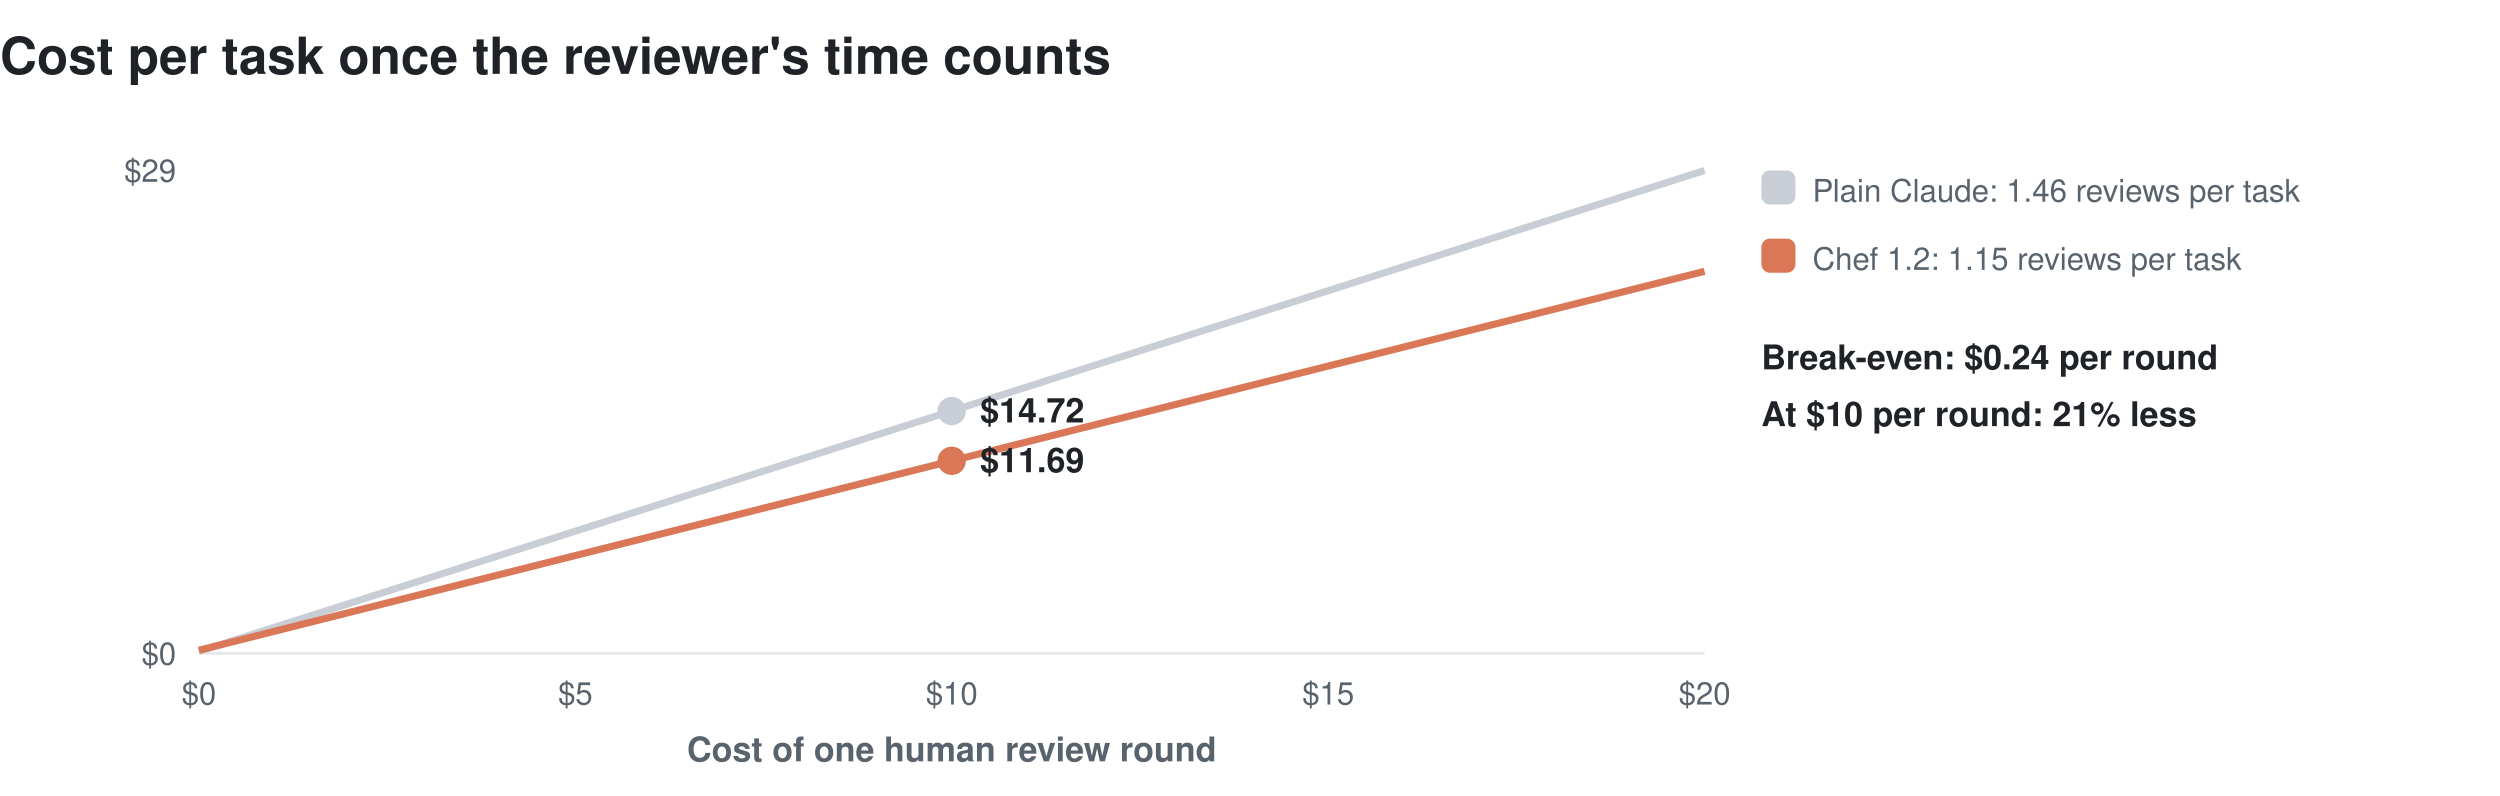
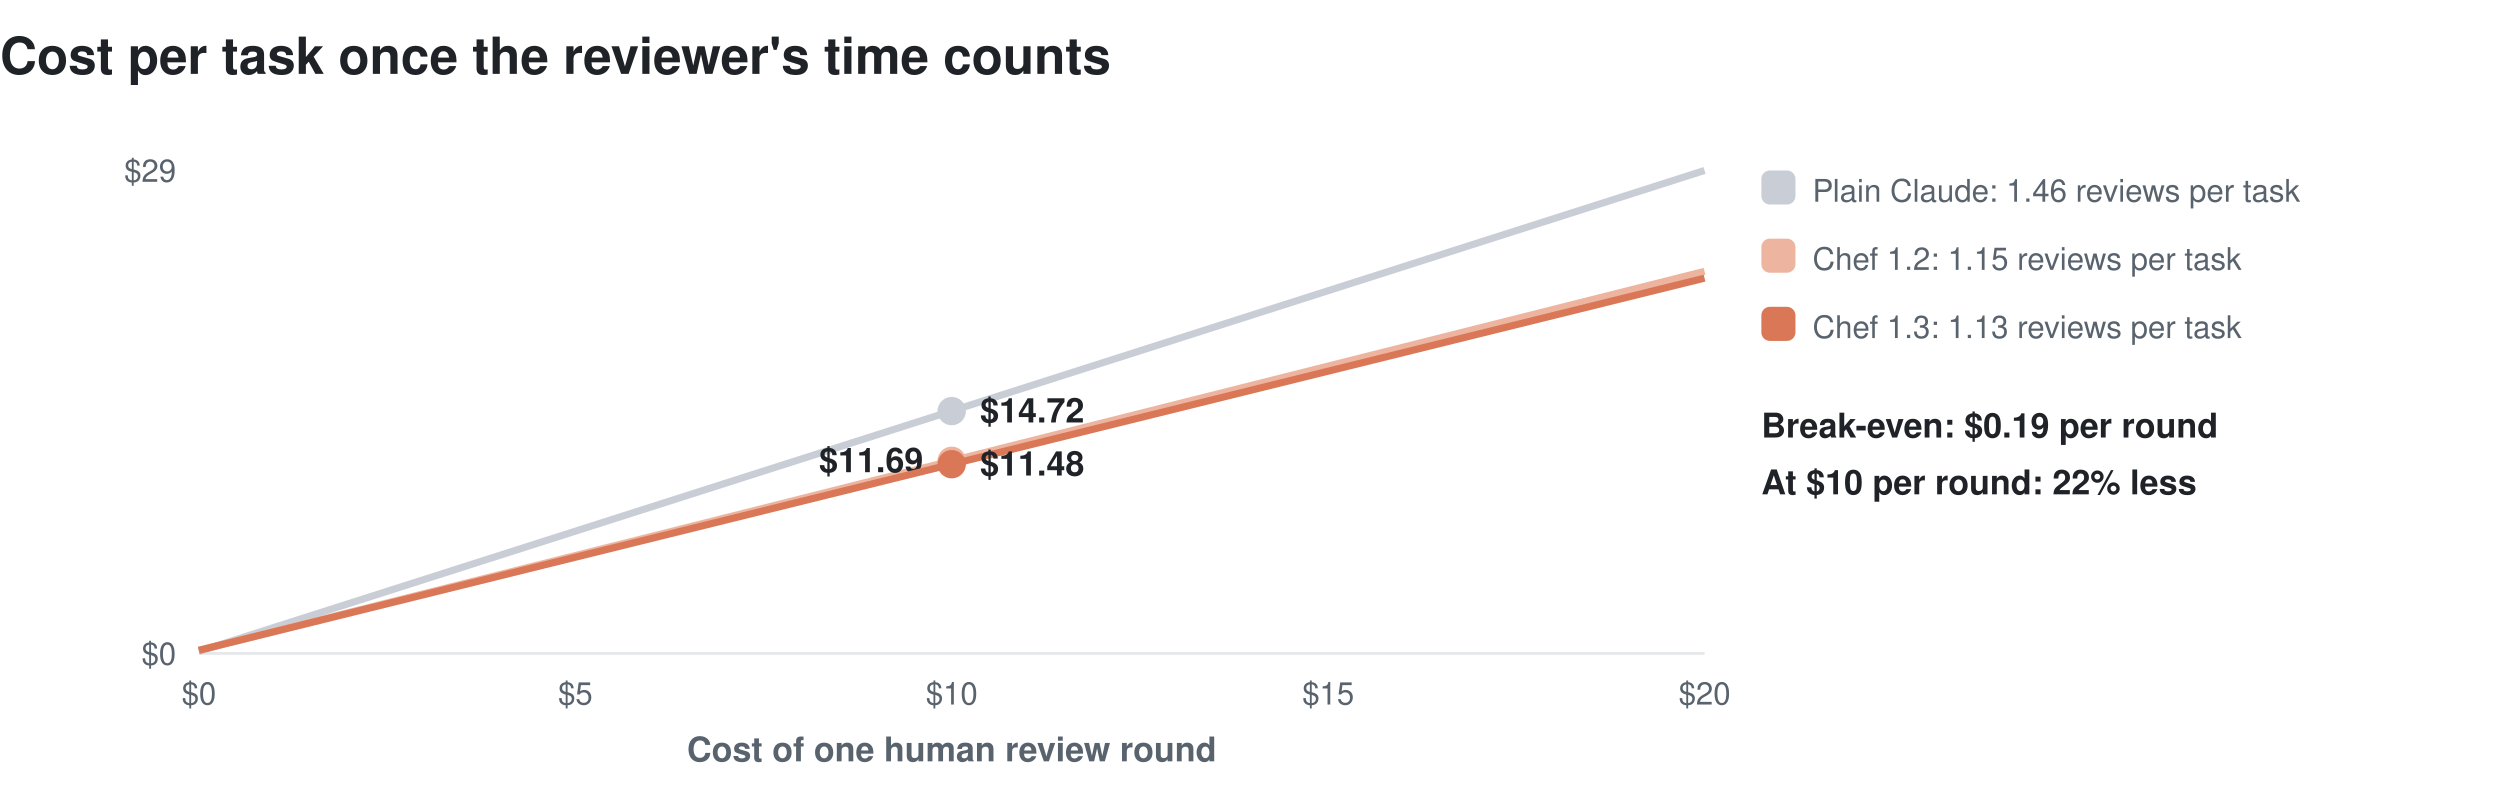
- <svg xmlns="http://www.w3.org/2000/svg" width="880" height="280" viewBox="0 0 880 280" role="img" aria-label="Machine cost per task plus a human reviewer's cost per review round. Chef 1.2 costs less once a round costs more than $0.24; at $10 per round, plain Claude $14.72 and chef 1.2 $11.69 per task, 21% less.">
+ <svg xmlns="http://www.w3.org/2000/svg" width="880" height="280" viewBox="0 0 880 280" role="img" aria-label="Machine cost per task plus a human reviewer's cost per review round. Chef 1.3 costs less once a round costs more than $0.19; at $10 per round, plain Claude $14.72 and chef 1.3 $11.48 per task, 22% less.">
  <text x="0.0" y="26.0" fill="#1F2328" font-family="-apple-system, BlinkMacSystemFont, 'Segoe UI', Helvetica, Arial, sans-serif" font-size="18" font-weight="600" text-anchor="start">Cost per task once the reviewer's time counts</text>
  <line x1="70.0" y1="230.0" x2="600.0" y2="230.0" stroke="#E6E8EB" stroke-width="1" />
  <text x="70.0" y="248.0" fill="#59636E" font-family="-apple-system, BlinkMacSystemFont, 'Segoe UI', Helvetica, Arial, sans-serif" font-size="11" font-weight="400" text-anchor="middle">$0</text>
  <text x="202.5" y="248.0" fill="#59636E" font-family="-apple-system, BlinkMacSystemFont, 'Segoe UI', Helvetica, Arial, sans-serif" font-size="11" font-weight="400" text-anchor="middle">$5</text>
  <text x="335.0" y="248.0" fill="#59636E" font-family="-apple-system, BlinkMacSystemFont, 'Segoe UI', Helvetica, Arial, sans-serif" font-size="11" font-weight="400" text-anchor="middle">$10</text>
  <text x="467.5" y="248.0" fill="#59636E" font-family="-apple-system, BlinkMacSystemFont, 'Segoe UI', Helvetica, Arial, sans-serif" font-size="11" font-weight="400" text-anchor="middle">$15</text>
  <text x="600.0" y="248.0" fill="#59636E" font-family="-apple-system, BlinkMacSystemFont, 'Segoe UI', Helvetica, Arial, sans-serif" font-size="11" font-weight="400" text-anchor="middle">$20</text>
  <text x="335.0" y="268.0" fill="#59636E" font-family="-apple-system, BlinkMacSystemFont, 'Segoe UI', Helvetica, Arial, sans-serif" font-size="12" font-weight="600" text-anchor="middle">Cost of one human review round</text>
  <text x="62.0" y="64.0" fill="#59636E" font-family="-apple-system, BlinkMacSystemFont, 'Segoe UI', Helvetica, Arial, sans-serif" font-size="11" font-weight="400" text-anchor="end">$29</text>
  <text x="62.0" y="234.0" fill="#59636E" font-family="-apple-system, BlinkMacSystemFont, 'Segoe UI', Helvetica, Arial, sans-serif" font-size="11" font-weight="400" text-anchor="end">$0</text>
  <line x1="70.0" y1="229.3" x2="600.0" y2="60.0" stroke="#C9CED6" stroke-width="2.5" />
  <circle cx="335.0" cy="144.7" r="5" fill="#C9CED6" />
  <text x="345.0" y="148.7" fill="#1F2328" font-family="-apple-system, BlinkMacSystemFont, 'Segoe UI', Helvetica, Arial, sans-serif" font-size="12" font-weight="600" text-anchor="start">$14.72</text>
-   <line x1="70.0" y1="228.9" x2="600.0" y2="95.5" stroke="#D97757" stroke-width="2.5" />
-   <circle cx="335.0" cy="162.2" r="5" fill="#D97757" />
-   <text x="345.0" y="166.2" fill="#1F2328" font-family="-apple-system, BlinkMacSystemFont, 'Segoe UI', Helvetica, Arial, sans-serif" font-size="12" font-weight="600" text-anchor="start">$11.69</text>
+   <line x1="70.0" y1="228.9" x2="600.0" y2="95.5" stroke="#EDB59F" stroke-width="2.5" />
+   <circle cx="335.0" cy="162.2" r="5" fill="#EDB59F" />
+   <text x="325.0" y="166.2" fill="#1F2328" font-family="-apple-system, BlinkMacSystemFont, 'Segoe UI', Helvetica, Arial, sans-serif" font-size="12" font-weight="600" text-anchor="end">$11.69</text>
+   <line x1="70.0" y1="228.9" x2="600.0" y2="97.9" stroke="#D97757" stroke-width="2.5" />
+   <circle cx="335.0" cy="163.4" r="5" fill="#D97757" />
+   <text x="345.0" y="167.4" fill="#1F2328" font-family="-apple-system, BlinkMacSystemFont, 'Segoe UI', Helvetica, Arial, sans-serif" font-size="12" font-weight="600" text-anchor="start">$11.48</text>
  <rect x="620.0" y="60.0" width="12.0" height="12.0" rx="3" fill="#C9CED6" />
  <text x="638.0" y="71.0" fill="#59636E" font-family="-apple-system, BlinkMacSystemFont, 'Segoe UI', Helvetica, Arial, sans-serif" font-size="11" font-weight="400" text-anchor="start">Plain Claude: 1.46 reviews per task</text>
-   <rect x="620.0" y="84.0" width="12.0" height="12.0" rx="3" fill="#D97757" />
+   <rect x="620.0" y="84.0" width="12.0" height="12.0" rx="3" fill="#EDB59F" />
  <text x="638.0" y="95.0" fill="#59636E" font-family="-apple-system, BlinkMacSystemFont, 'Segoe UI', Helvetica, Arial, sans-serif" font-size="11" font-weight="400" text-anchor="start">Chef 1.2: 1.15 reviews per task</text>
-   <text x="620.0" y="130.0" fill="#1F2328" font-family="-apple-system, BlinkMacSystemFont, 'Segoe UI', Helvetica, Arial, sans-serif" font-size="12" font-weight="600" text-anchor="start">Break-even: $0.24 per round</text>
-   <text x="620.0" y="150.0" fill="#1F2328" font-family="-apple-system, BlinkMacSystemFont, 'Segoe UI', Helvetica, Arial, sans-serif" font-size="12" font-weight="600" text-anchor="start">At $10 per round: 21% less</text>
+   <rect x="620.0" y="108.0" width="12.0" height="12.0" rx="3" fill="#D97757" />
+   <text x="638.0" y="119.0" fill="#59636E" font-family="-apple-system, BlinkMacSystemFont, 'Segoe UI', Helvetica, Arial, sans-serif" font-size="11" font-weight="400" text-anchor="start">Chef 1.3: 1.13 reviews per task</text>
+   <text x="620.0" y="154.0" fill="#1F2328" font-family="-apple-system, BlinkMacSystemFont, 'Segoe UI', Helvetica, Arial, sans-serif" font-size="12" font-weight="600" text-anchor="start">Break-even: $0.19 per round</text>
+   <text x="620.0" y="174.0" fill="#1F2328" font-family="-apple-system, BlinkMacSystemFont, 'Segoe UI', Helvetica, Arial, sans-serif" font-size="12" font-weight="600" text-anchor="start">At $10 per round: 22% less</text>
</svg>
